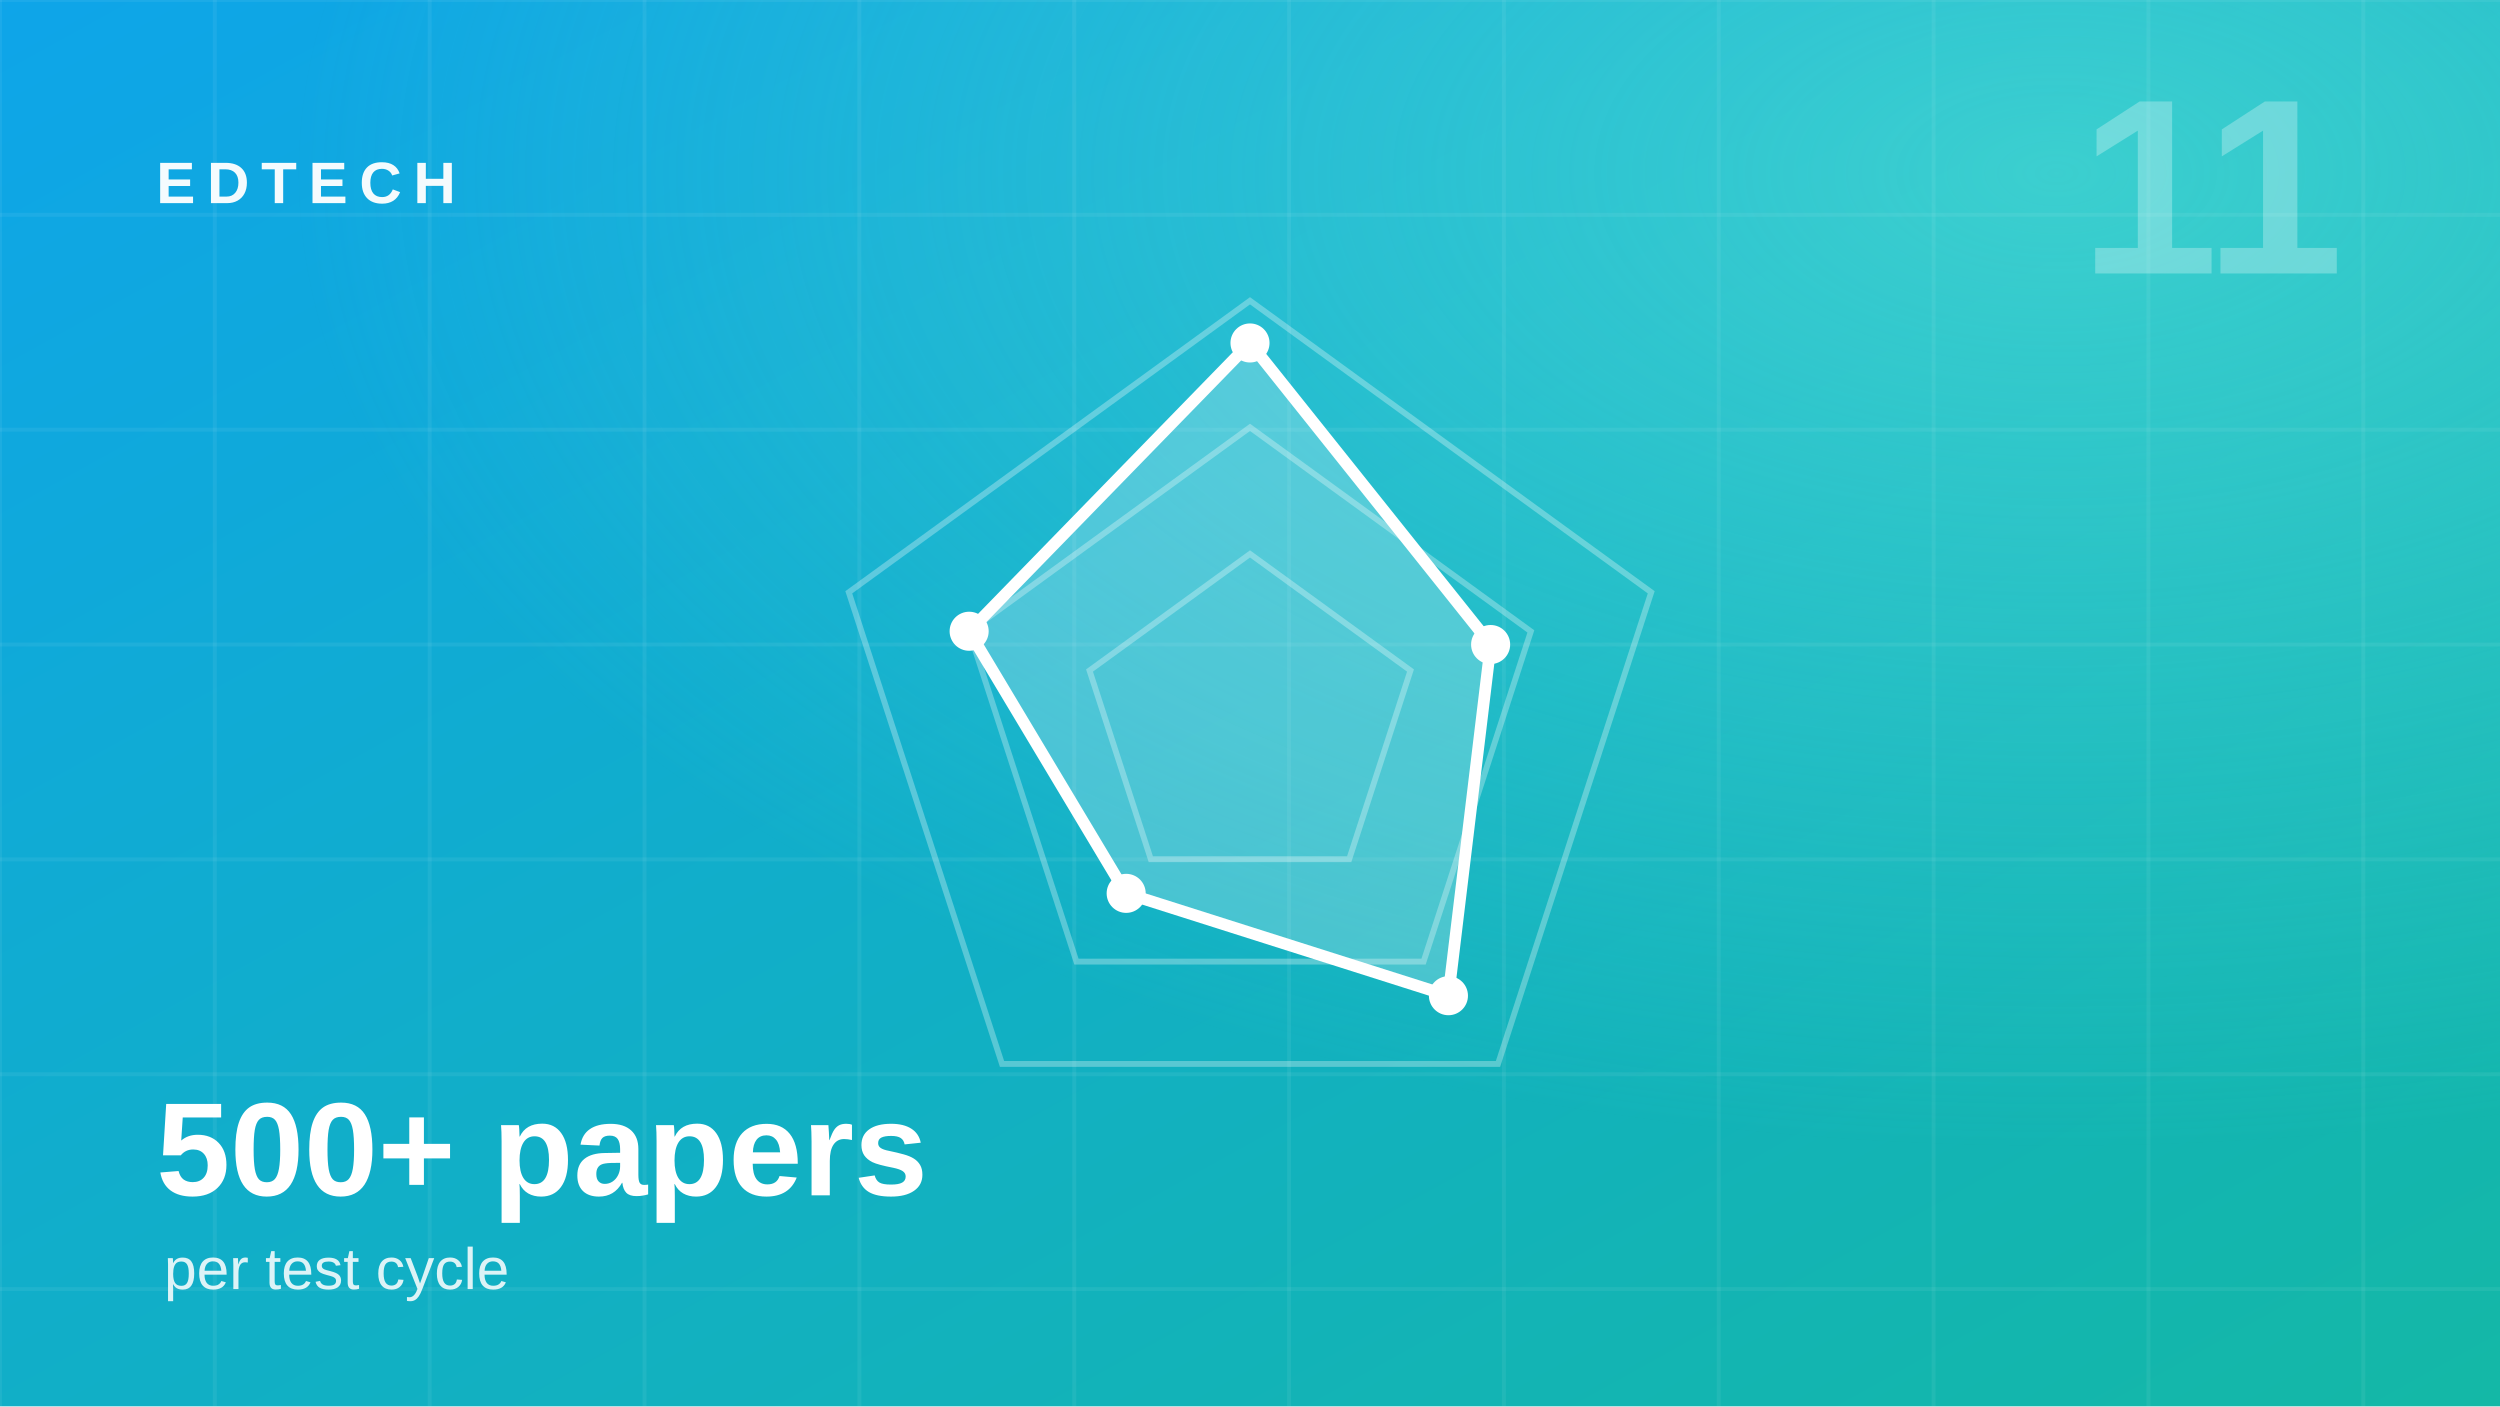
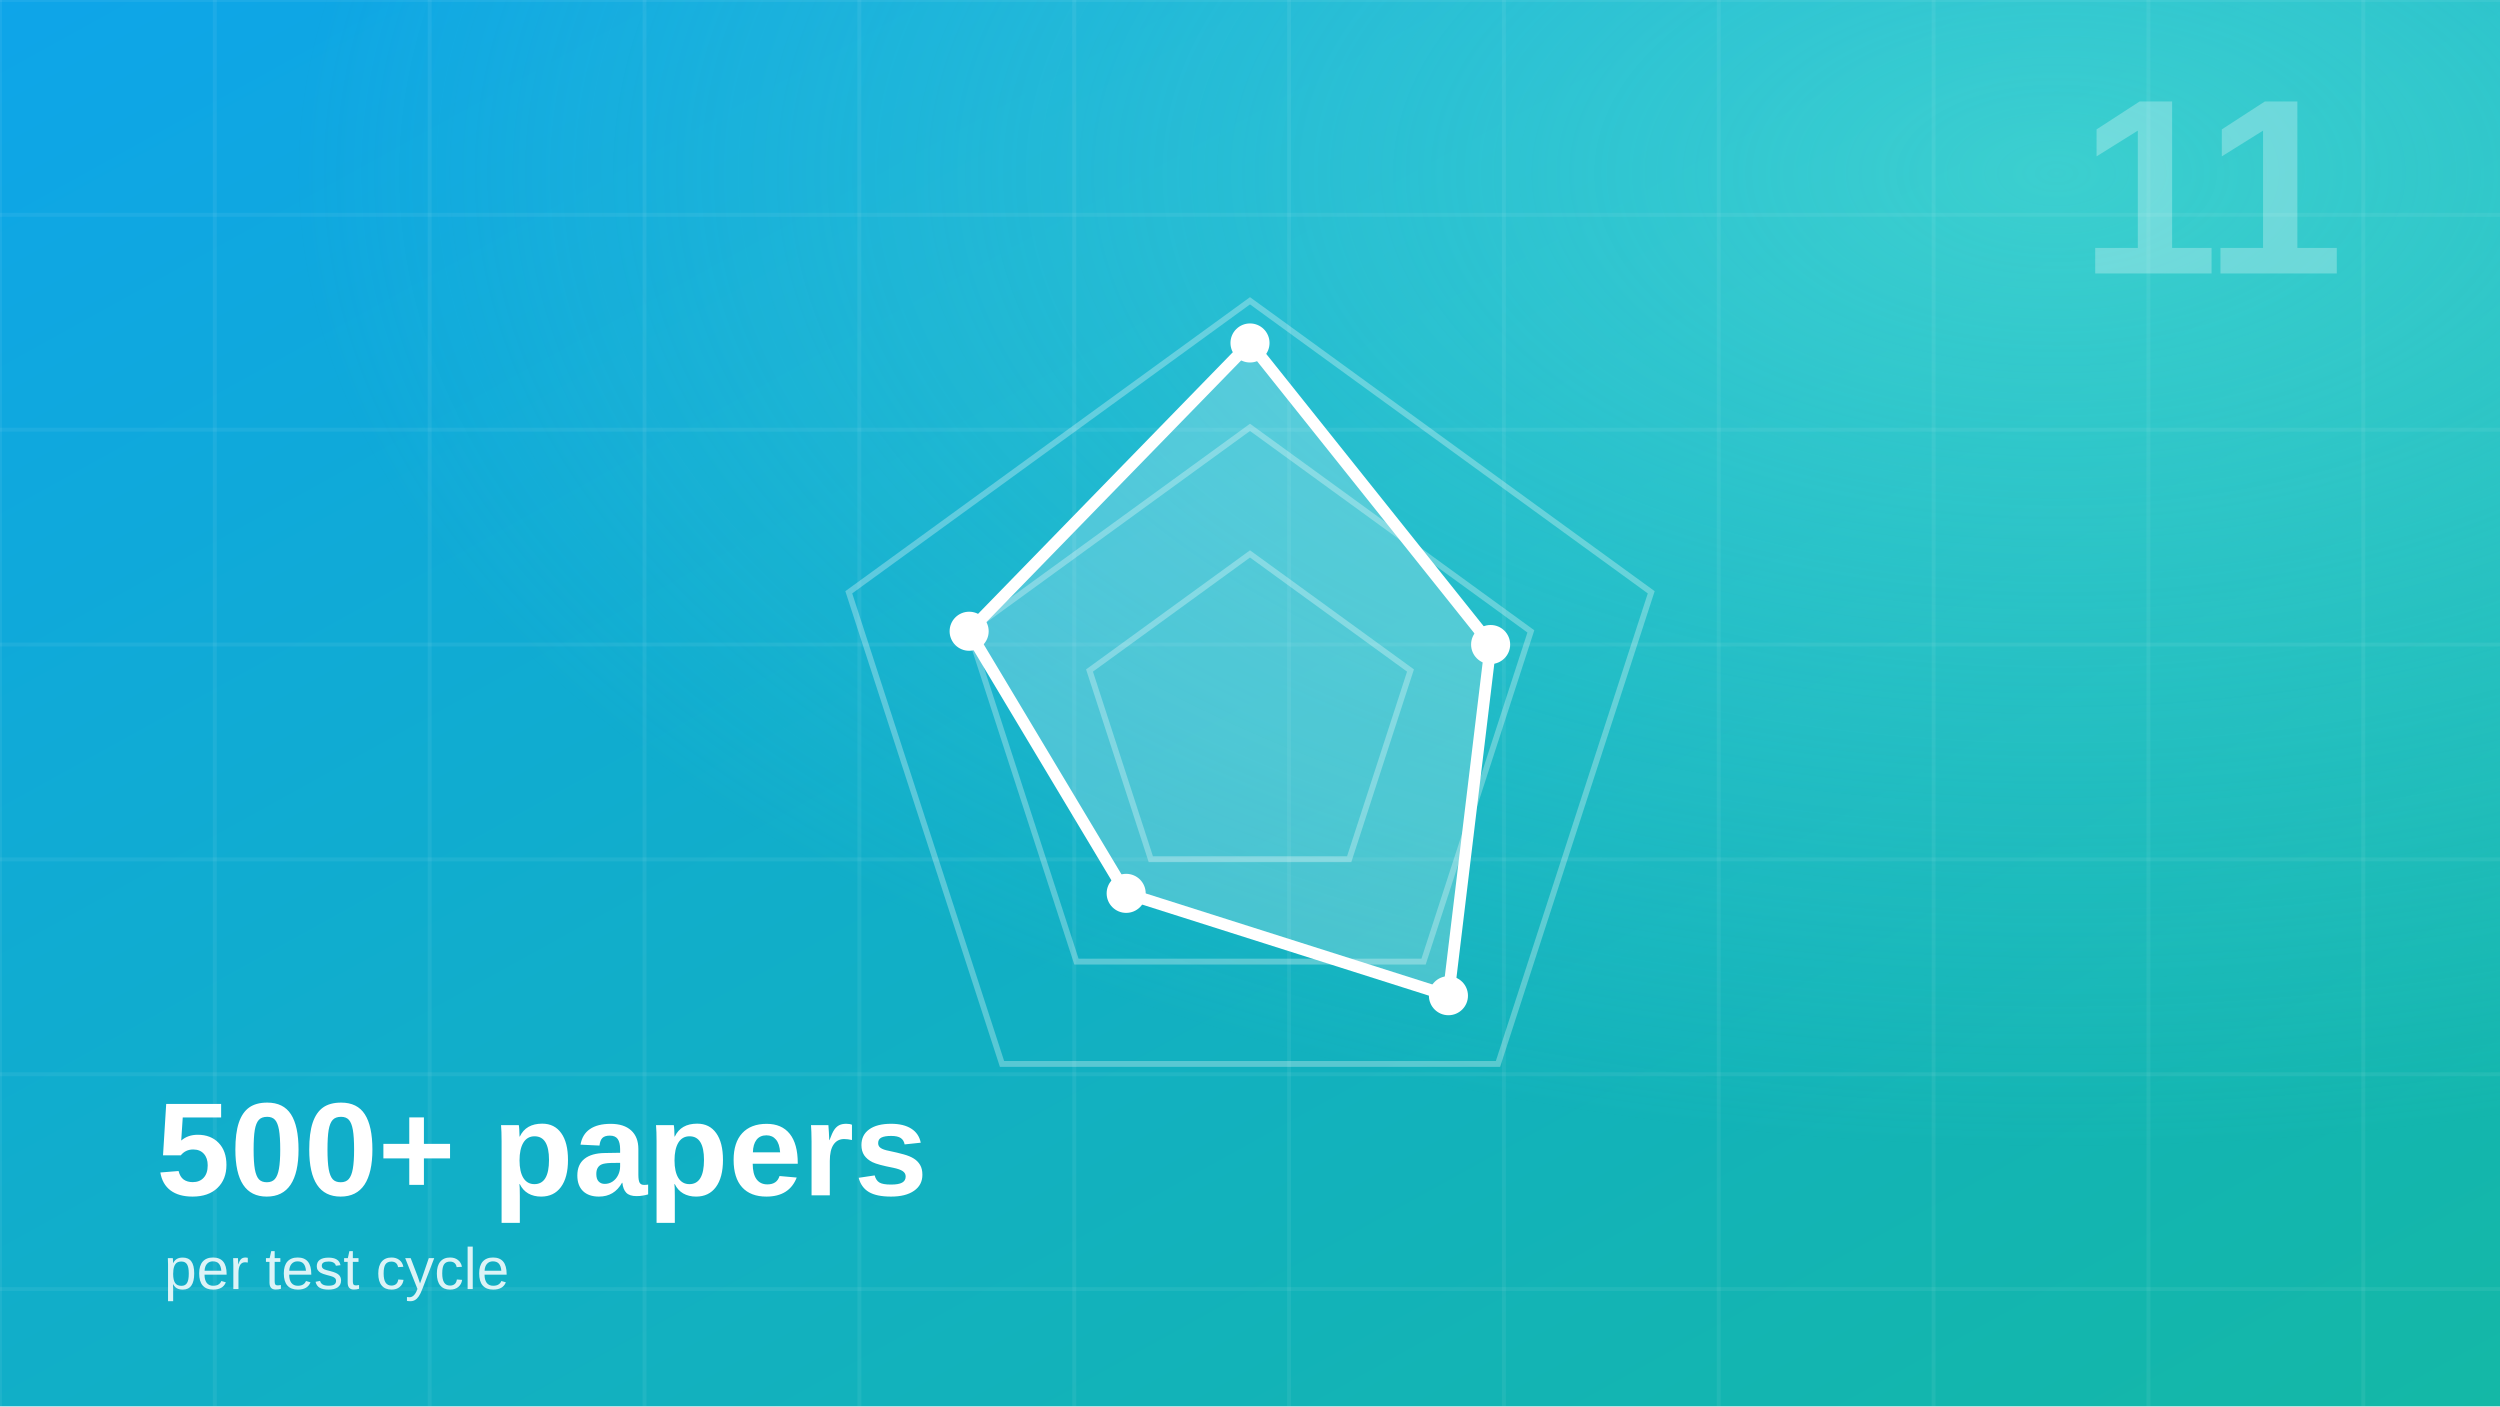
<svg xmlns="http://www.w3.org/2000/svg" viewBox="0 0 640 360" width="640" height="360" font-family="Poppins, Segoe UI, Arial, sans-serif">
  <defs>
    <linearGradient id="g" x1="0" y1="0" x2="1" y2="1">
      <stop offset="0" stop-color="#0ea5e9" />
      <stop offset="1" stop-color="#14b8a6" />
    </linearGradient>
    <radialGradient id="glow" cx="0.82" cy="0.12" r="0.7">
      <stop offset="0" stop-color="#5eead4" stop-opacity="0.55" />
      <stop offset="1" stop-color="#5eead4" stop-opacity="0" />
    </radialGradient>
  </defs>
  <rect width="640" height="360" fill="url(#g)" />
  <rect width="640" height="360" fill="url(#glow)" />
  <g stroke="#fff" stroke-opacity="0.06" stroke-width="1">
    <line x1="0" y1="0" x2="0" y2="360" />
    <line x1="55" y1="0" x2="55" y2="360" />
    <line x1="110" y1="0" x2="110" y2="360" />
    <line x1="165" y1="0" x2="165" y2="360" />
    <line x1="220" y1="0" x2="220" y2="360" />
    <line x1="275" y1="0" x2="275" y2="360" />
    <line x1="330" y1="0" x2="330" y2="360" />
    <line x1="385" y1="0" x2="385" y2="360" />
    <line x1="440" y1="0" x2="440" y2="360" />
    <line x1="495" y1="0" x2="495" y2="360" />
    <line x1="550" y1="0" x2="550" y2="360" />
    <line x1="605" y1="0" x2="605" y2="360" />
    <line x1="0" y1="0" x2="640" y2="0" />
    <line x1="0" y1="55" x2="640" y2="55" />
    <line x1="0" y1="110" x2="640" y2="110" />
    <line x1="0" y1="165" x2="640" y2="165" />
    <line x1="0" y1="220" x2="640" y2="220" />
    <line x1="0" y1="275" x2="640" y2="275" />
    <line x1="0" y1="330" x2="640" y2="330" />
  </g>
  <polygon points="320,141.8 361.086,171.65 345.392,219.95 294.608,219.95 278.914,171.65" fill="none" stroke="#fff" stroke-opacity="0.3" stroke-width="1.5" />
  <polygon points="320,109.4 391.9,161.638 364.437,246.162 275.563,246.162 248.1,161.638" fill="none" stroke="#fff" stroke-opacity="0.3" stroke-width="1.5" />
  <polygon points="320,77 422.714,151.626 383.481,272.374 256.519,272.374 217.286,151.626" fill="none" stroke="#fff" stroke-opacity="0.3" stroke-width="1.5" />
  <polygon points="320,87.8 381.628,164.976 370.785,254.899 288.26,228.687 248.1,161.638" fill="#fff" fill-opacity="0.22" stroke="#fff" stroke-width="3" />
  <circle cx="320.0" cy="87.8" r="5" fill="#fff" />
  <circle cx="381.6" cy="165.0" r="5" fill="#fff" />
  <circle cx="370.8" cy="254.9" r="5" fill="#fff" />
  <circle cx="288.3" cy="228.7" r="5" fill="#fff" />
  <circle cx="248.1" cy="161.6" r="5" fill="#fff" />
-   <text x="40" y="52" fill="#fff" fill-opacity="0.95" font-size="15" font-weight="700" letter-spacing="3">EDTECH</text>
  <text x="600" y="70" fill="#fff" fill-opacity="0.28" font-size="64" font-weight="800" text-anchor="end">11</text>
  <text x="40" y="306" fill="#fff" font-size="34" font-weight="800">500+ papers</text>
  <text x="42" y="330" fill="#fff" fill-opacity="0.85" font-size="15" font-weight="500">per test cycle</text>
</svg>
